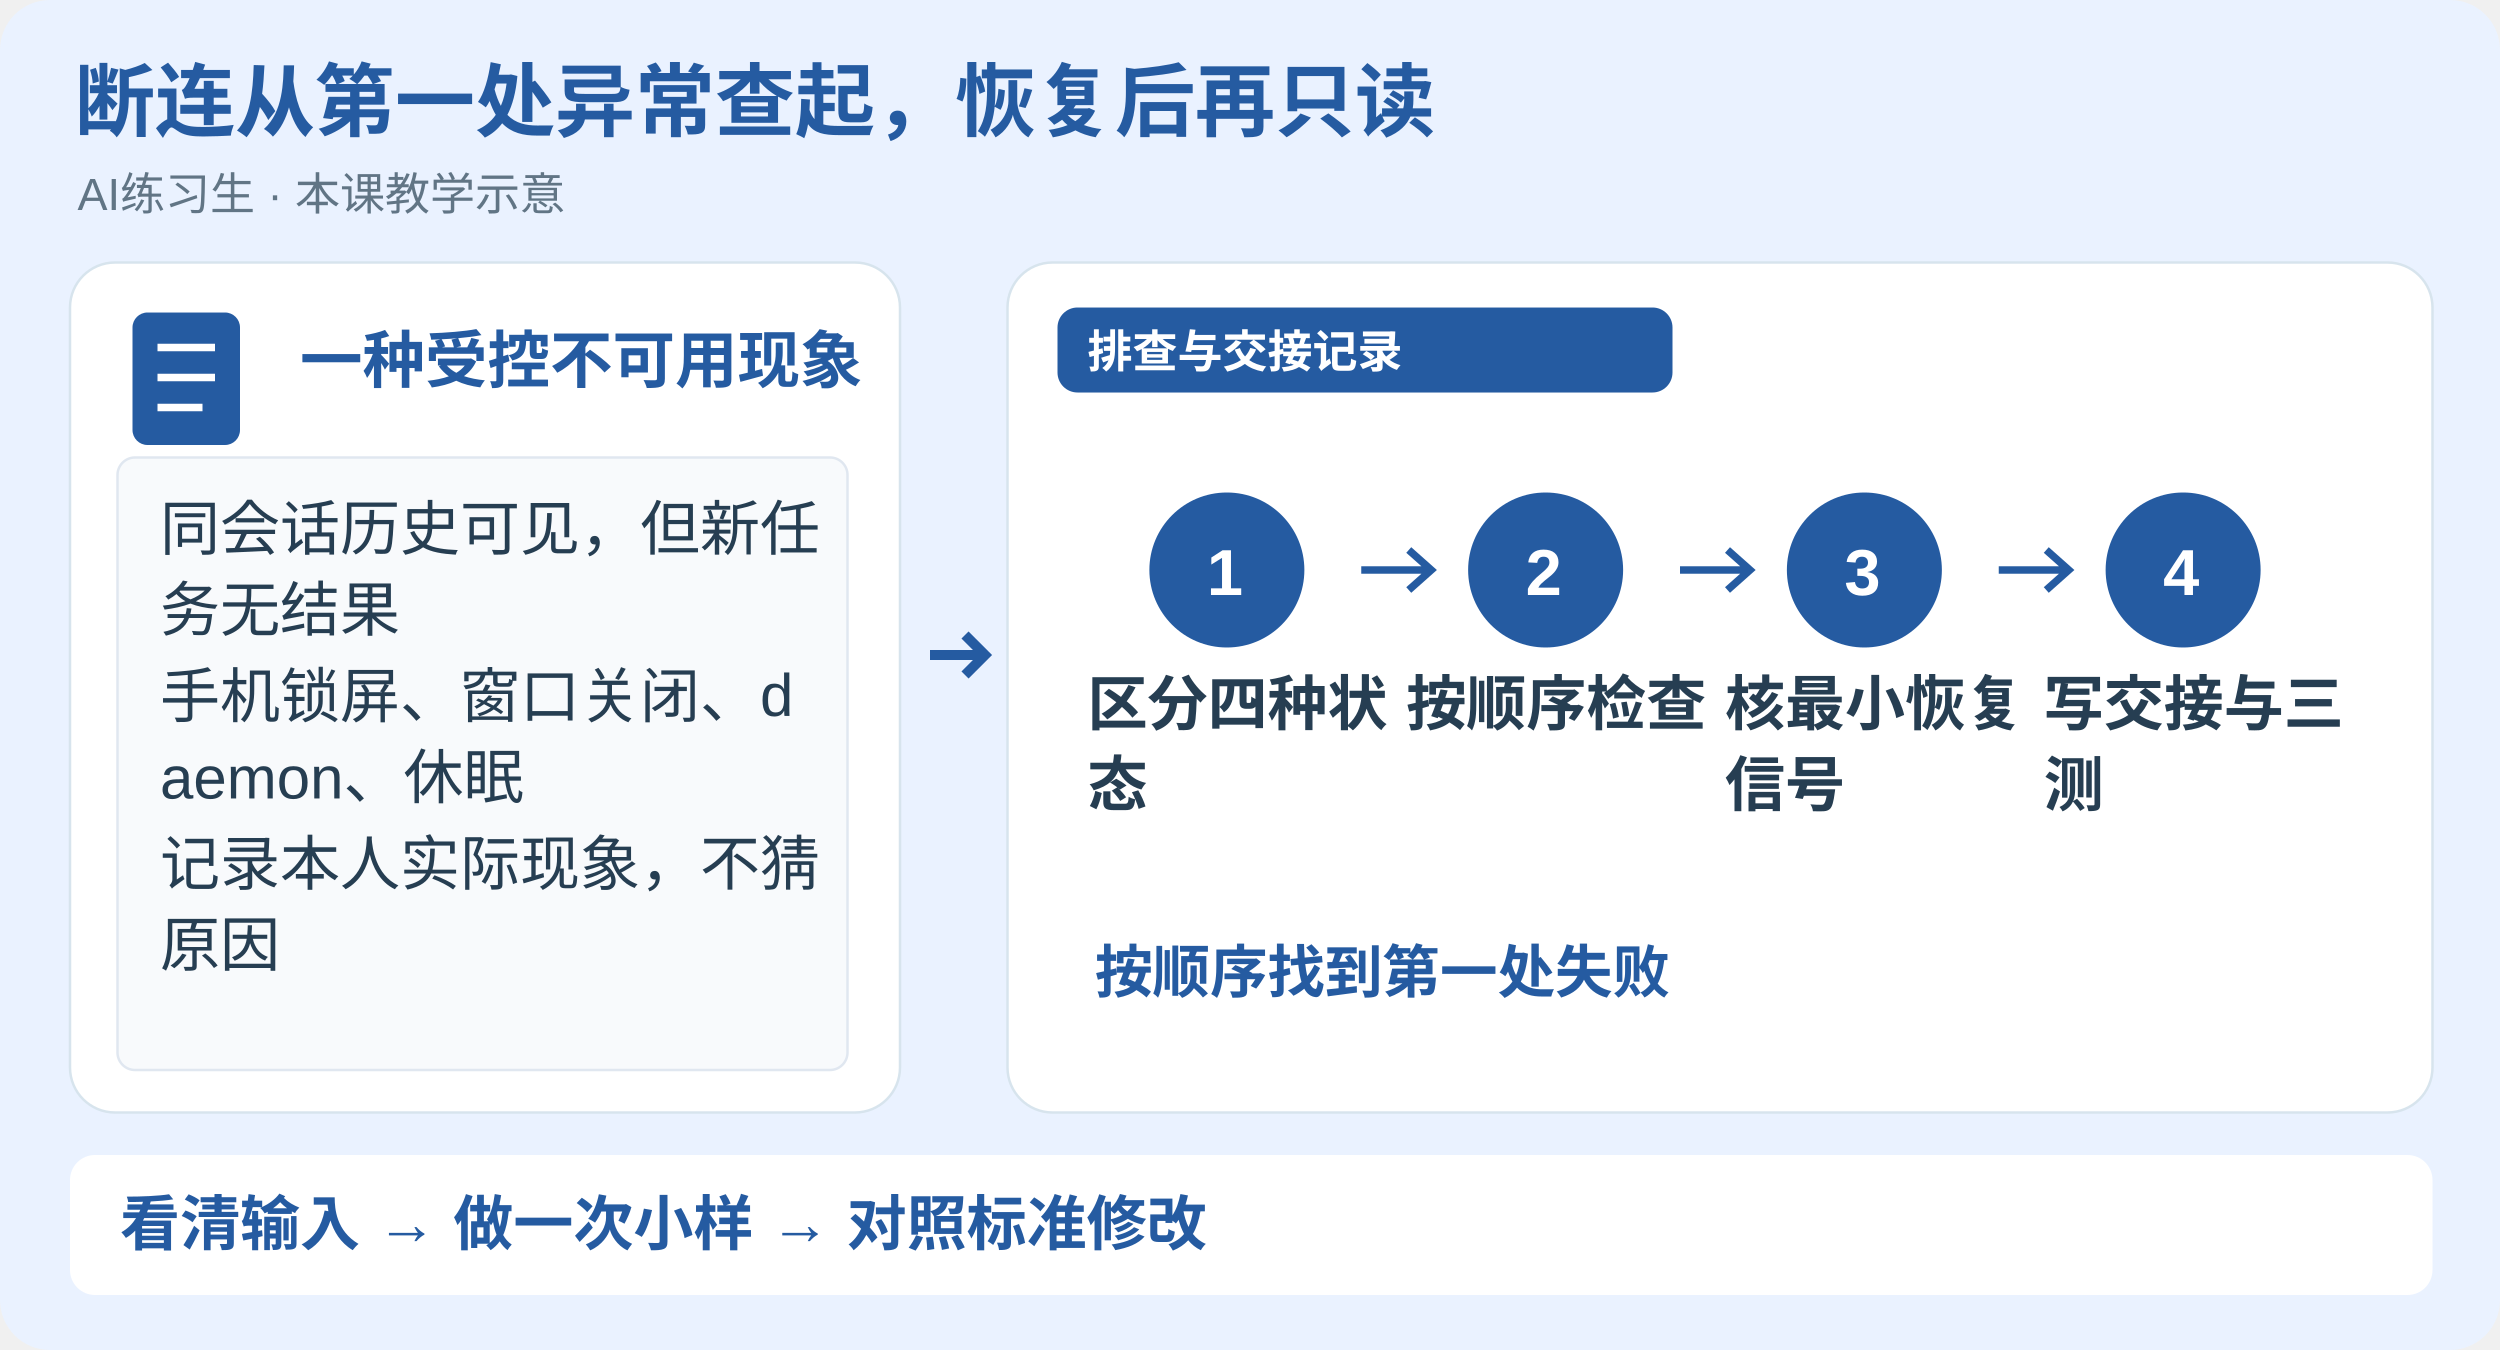
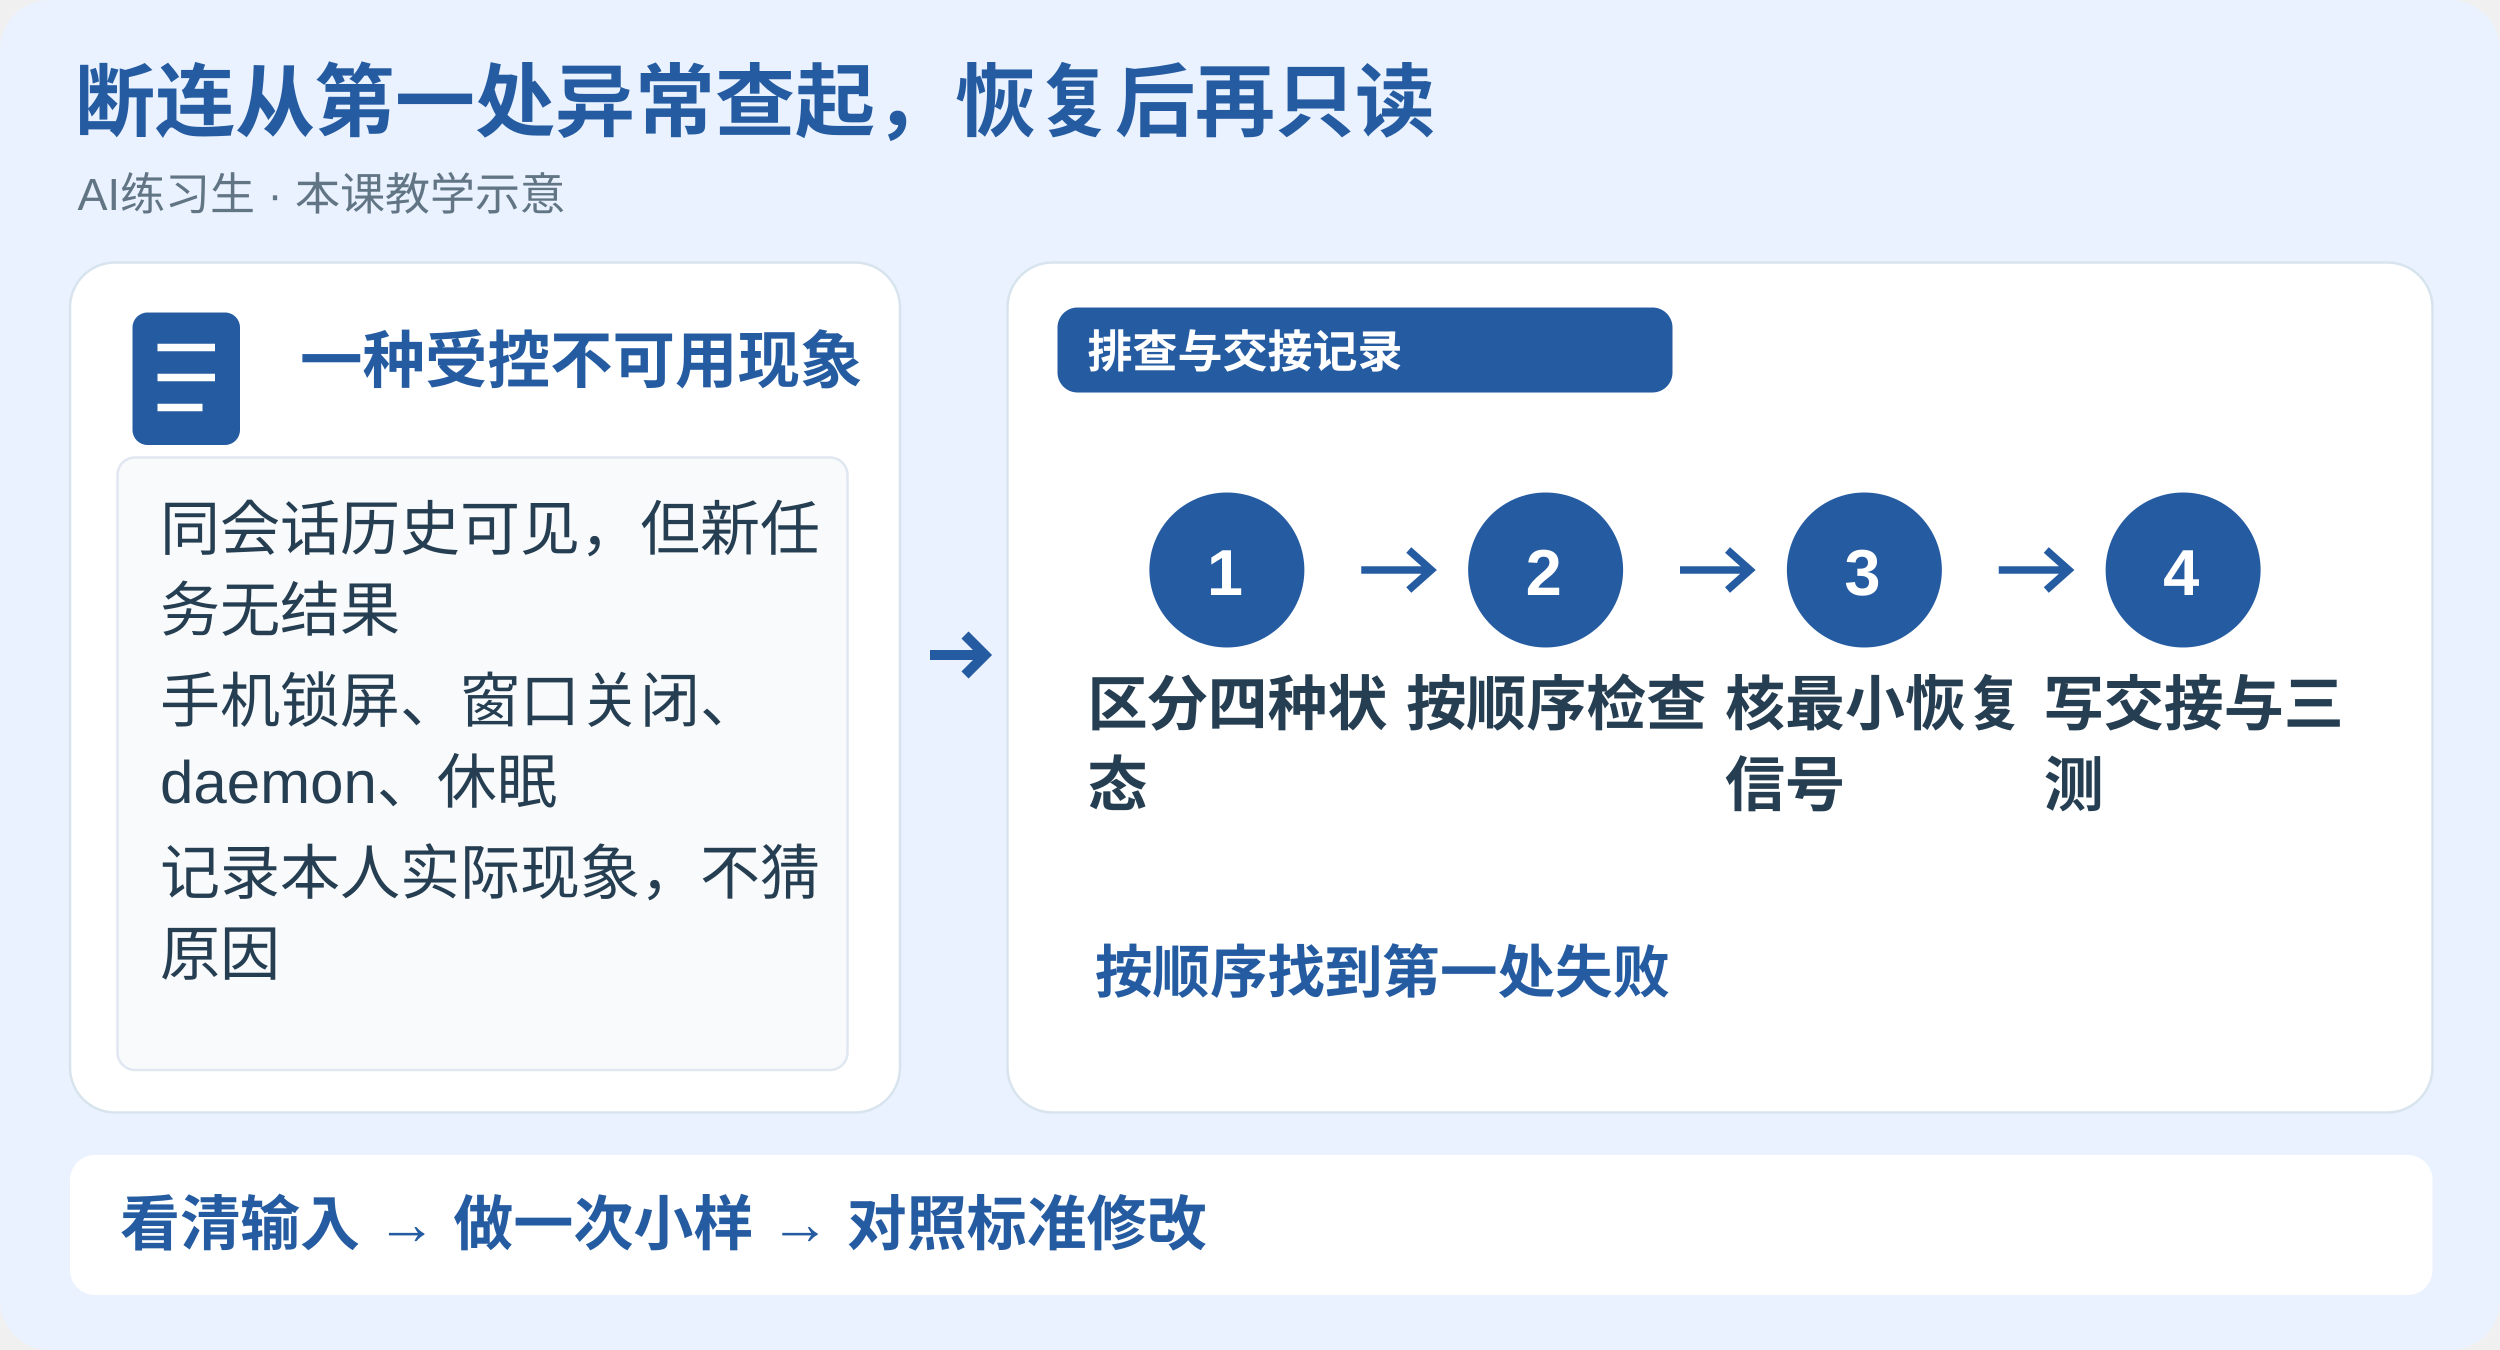
<svg xmlns="http://www.w3.org/2000/svg" width="1000" height="540" viewBox="0 0 1000 540" role="img" aria-labelledby="title desc">
  <style>text{font-family:'PingFang SC','Microsoft YaHei',Arial,sans-serif}</style>
  <rect x="0" y="0" width="1000" height="540" rx="20" fill="#eaf2ff" stroke="none" />
  <text x="30" y="52" font-size="32" fill="#255ba1" font-weight="750">
    <tspan x="30" dy="0">断连从第一处异常查起，恢复后再只读</tspan>
  </text>
  <text x="31" y="84" font-size="18" fill="#617585" font-weight="500">
    <tspan x="31" dy="0">AI练习生 · 本课教学示意</tspan>
  </text>
  <rect x="28" y="105" width="332" height="340" rx="18" fill="#fff" stroke="#d7e4ed" />
  <rect x="53" y="125" width="43" height="53" rx="6" fill="#255ba1" />
  <path d="M63 139h23m-23 12h23m-23 12h18" stroke="white" stroke-width="3" />
  <text x="120" y="153" font-size="25" fill="#255ba1" font-weight="700">
    <tspan x="120" dy="0">一种受控不可用现象</tspan>
  </text>
  <rect x="47" y="183" width="292" height="245" rx="7" fill="#f8fafc" stroke="#e0e7f0" />
  <text x="64" y="220" font-size="24" fill="#263e52" font-weight="500">
    <tspan x="64" dy="0">同会话历史可见，但新任</tspan>
    <tspan x="64" dy="32.4">务无结果</tspan>
  </text>
-   <text x="64" y="287" font-size="24" fill="#263e52" font-weight="500">
-     <tspan x="64" dy="0">手机锁屏、窗口关闭、d</tspan>
-     <tspan x="64" dy="32.4">aemon、休眠</tspan>
+   <text x="64" y="288.8" font-size="24" fill="#263e52" font-weight="500">
+     <tspan x="64" dy="0">手机锁屏、窗口关闭、</tspan>
+     <tspan x="64" dy="32.4">daemon、休眠</tspan>
  </text>
-   <text x="64" y="354" font-size="24" fill="#263e52" font-weight="500">
+   <text x="64" y="357.6" font-size="24" fill="#263e52" font-weight="500">
    <tspan x="64" dy="0">记录本人实际现象，不猜</tspan>
    <tspan x="64" dy="32.4">原因</tspan>
  </text>
  <path d="M372 262h22m-8-8l8 8-8 8" stroke="#255ba1" stroke-width="4" fill="none" />
  <rect x="403" y="105" width="570" height="340" rx="18" fill="#fff" stroke="#d7e4ed" />
  <rect x="423" y="123" width="246" height="34" rx="8" fill="#255ba1" stroke="none" />
  <text x="435" y="147" font-size="18" fill="#fff" font-weight="700">
    <tspan x="435" dy="0">排查与交接记录</tspan>
  </text>
  <circle cx="490.75" cy="228" r="31" fill="#255ba1" />
  <text x="482.75" y="238" font-size="26" fill="#fff" font-weight="750">
    <tspan x="482.75" dy="0">1</tspan>
  </text>
  <text x="435" y="290" font-size="24" fill="#263e52" font-weight="700">
    <tspan x="435" dy="0">区分四种状</tspan>
    <tspan x="435" dy="32.4">态</tspan>
  </text>
  <path d="M544.5 228h28m-9-8l9 8-9 8" stroke="#255ba1" stroke-width="3" fill="none" />
  <circle cx="618.25" cy="228" r="31" fill="#255ba1" />
  <text x="610.25" y="238" font-size="26" fill="#fff" font-weight="750">
    <tspan x="610.25" dy="0">2</tspan>
  </text>
  <text x="562.5" y="290" font-size="24" fill="#263e52" font-weight="700">
    <tspan x="562.5" dy="0">按顺序检查</tspan>
  </text>
  <path d="M672 228h28m-9-8l9 8-9 8" stroke="#255ba1" stroke-width="3" fill="none" />
  <circle cx="745.75" cy="228" r="31" fill="#255ba1" />
  <text x="737.75" y="238" font-size="26" fill="#fff" font-weight="750">
    <tspan x="737.75" dy="0">3</tspan>
  </text>
  <text x="690" y="290" font-size="24" fill="#263e52" font-weight="700">
    <tspan x="690" dy="0">核最小恢复</tspan>
    <tspan x="690" dy="32.4">信号</tspan>
  </text>
  <path d="M799.5 228h28m-9-8l9 8-9 8" stroke="#255ba1" stroke-width="3" fill="none" />
  <circle cx="873.25" cy="228" r="31" fill="#255ba1" />
  <text x="865.25" y="238" font-size="26" fill="#fff" font-weight="750">
    <tspan x="865.25" dy="0">4</tspan>
  </text>
  <text x="817.5" y="290" font-size="24" fill="#263e52" font-weight="700">
    <tspan x="817.5" dy="0">写交接与三</tspan>
    <tspan x="817.5" dy="32.4">测</tspan>
  </text>
  <text x="438" y="397" font-size="23" fill="#255ba1" font-weight="600">
    <tspan x="438" dy="0">按顺序找到第一处失败</tspan>
  </text>
  <rect x="28" y="462" width="945" height="56" rx="10" fill="#fff" stroke="none" />
  <text x="48" y="498" font-size="24" fill="#255ba1" font-weight="650">
    <tspan x="48" dy="0">看清输入 → 做一次小样 → 对照标准修改</tspan>
  </text>
</svg>
